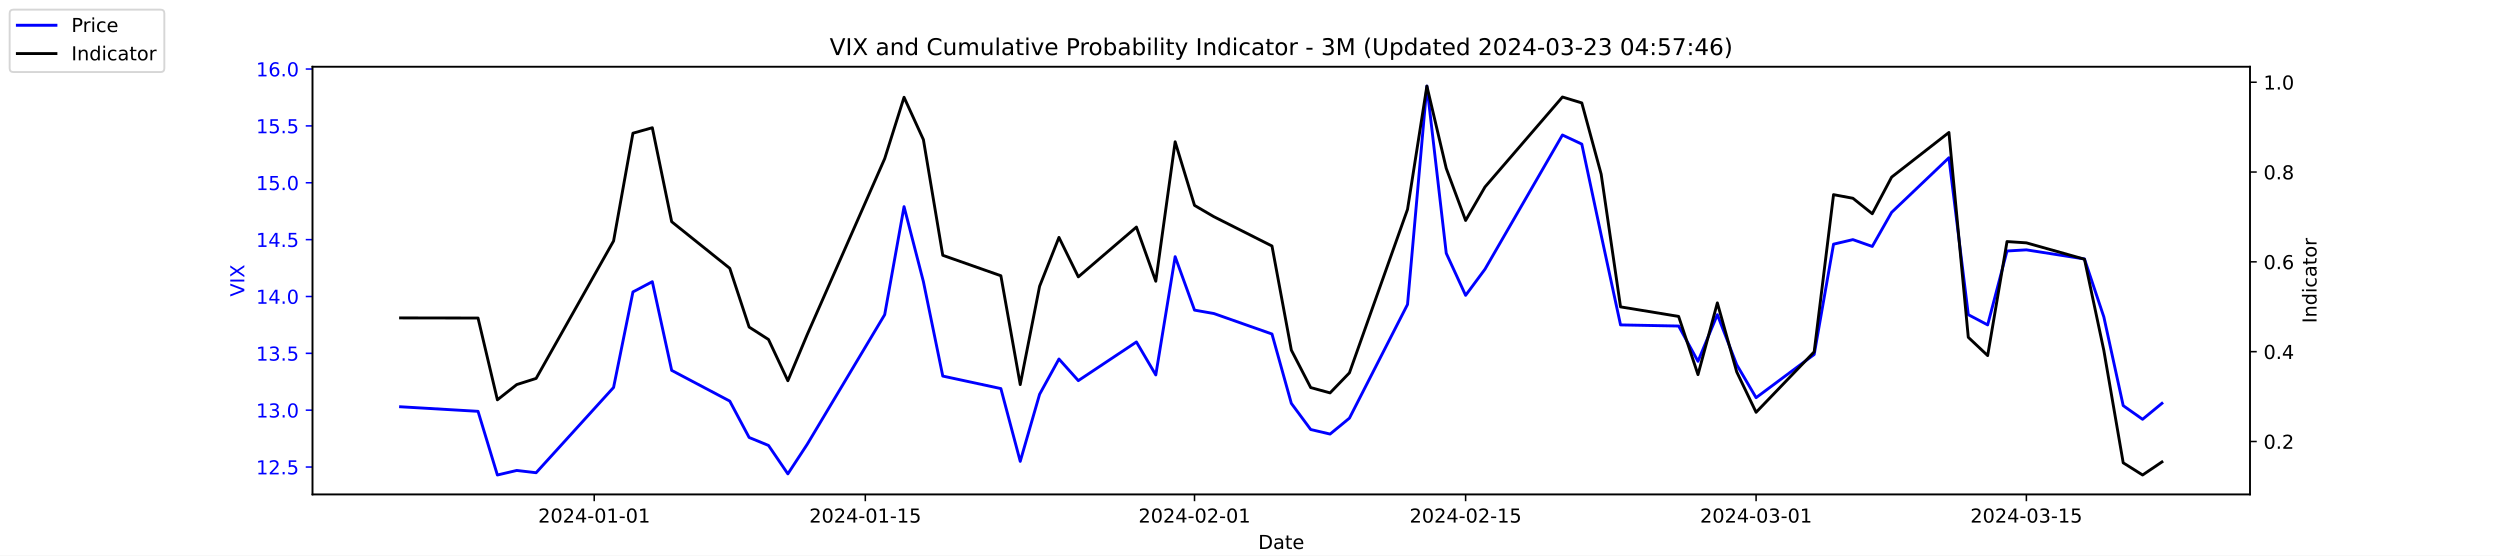
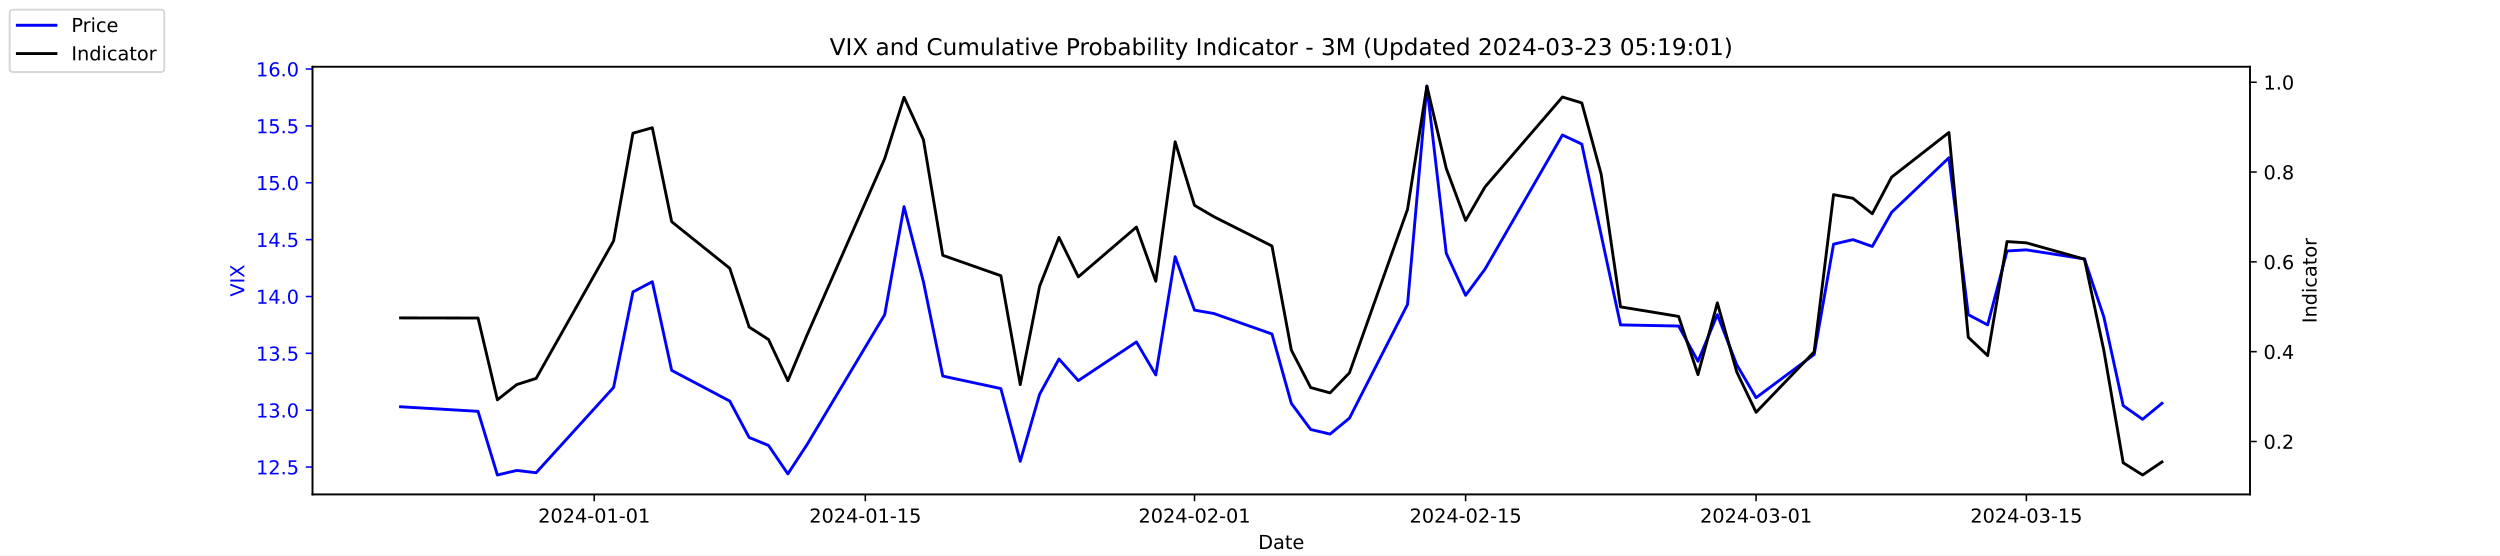
<svg xmlns="http://www.w3.org/2000/svg" xmlns:xlink="http://www.w3.org/1999/xlink" width="1296pt" height="288pt" viewBox="0 0 1296 288" version="1.1">
  <defs>
    <style type="text/css">*{stroke-linejoin: round; stroke-linecap: butt}</style>
  </defs>
  <g id="figure_1">
    <g id="patch_1">
      <path d="M 0 288  L 1296 288  L 1296 0  L 0 0  z " style="fill: #ffffff" />
    </g>
    <g id="axes_1">
      <g id="patch_2">
        <path d="M 162 256.32  L 1166.4 256.32  L 1166.4 34.56  L 162 34.56  z " style="fill: #ffffff" />
      </g>
      <g id="matplotlib.axis_1">
        <g id="xtick_1">
          <g id="line2d_1">
            <defs>
-               <path id="m0c3be7c0c3" d="M 0 0  L 0 3.5  " style="stroke: #000000; stroke-width: 0.8" />
+               <path id="m97e56f0c04" d="M 0 0  L 0 3.5  " style="stroke: #000000; stroke-width: 0.8" />
            </defs>
            <g>
-               <use xlink:href="#m0c3be7c0c3" x="308.04" y="256.32" style="stroke: #000000; stroke-width: 0.8" />
+               <use xlink:href="#m97e56f0c04" x="308.04" y="256.32" style="stroke: #000000; stroke-width: 0.8" />
            </g>
          </g>
          <g id="text_1">
            <g transform="translate(278.9824 270.9184) scale(0.1 -0.1)">
              <defs>
                <path id="DejaVuSans-32" d="M 1228 531  L 3431 531  L 3431 0  L 469 0  L 469 531  Q 828 903 1448 1529  Q 2069 2156 2228 2338  Q 2531 2678 2651 2914  Q 2772 3150 2772 3378  Q 2772 3750 2511 3984  Q 2250 4219 1831 4219  Q 1534 4219 1204 4116  Q 875 4013 500 3803  L 500 4441  Q 881 4594 1212 4672  Q 1544 4750 1819 4750  Q 2544 4750 2975 4387  Q 3406 4025 3406 3419  Q 3406 3131 3298 2873  Q 3191 2616 2906 2266  Q 2828 2175 2409 1742  Q 1991 1309 1228 531  z " transform="scale(0.015625)" />
                <path id="DejaVuSans-30" d="M 2034 4250  Q 1547 4250 1301 3770  Q 1056 3291 1056 2328  Q 1056 1369 1301 889  Q 1547 409 2034 409  Q 2525 409 2770 889  Q 3016 1369 3016 2328  Q 3016 3291 2770 3770  Q 2525 4250 2034 4250  z M 2034 4750  Q 2819 4750 3233 4129  Q 3647 3509 3647 2328  Q 3647 1150 3233 529  Q 2819 -91 2034 -91  Q 1250 -91 836 529  Q 422 1150 422 2328  Q 422 3509 836 4129  Q 1250 4750 2034 4750  z " transform="scale(0.015625)" />
                <path id="DejaVuSans-34" d="M 2419 4116  L 825 1625  L 2419 1625  L 2419 4116  z M 2253 4666  L 3047 4666  L 3047 1625  L 3713 1625  L 3713 1100  L 3047 1100  L 3047 0  L 2419 0  L 2419 1100  L 313 1100  L 313 1709  L 2253 4666  z " transform="scale(0.015625)" />
                <path id="DejaVuSans-2d" d="M 313 2009  L 1997 2009  L 1997 1497  L 313 1497  L 313 2009  z " transform="scale(0.015625)" />
                <path id="DejaVuSans-31" d="M 794 531  L 1825 531  L 1825 4091  L 703 3866  L 703 4441  L 1819 4666  L 2450 4666  L 2450 531  L 3481 531  L 3481 0  L 794 0  L 794 531  z " transform="scale(0.015625)" />
              </defs>
              <use xlink:href="#DejaVuSans-32" />
              <use xlink:href="#DejaVuSans-30" x="63.623" />
              <use xlink:href="#DejaVuSans-32" x="127.246" />
              <use xlink:href="#DejaVuSans-34" x="190.869" />
              <use xlink:href="#DejaVuSans-2d" x="254.492" />
              <use xlink:href="#DejaVuSans-30" x="290.576" />
              <use xlink:href="#DejaVuSans-31" x="354.199" />
              <use xlink:href="#DejaVuSans-2d" x="417.822" />
              <use xlink:href="#DejaVuSans-30" x="453.906" />
              <use xlink:href="#DejaVuSans-31" x="517.529" />
            </g>
          </g>
        </g>
        <g id="xtick_2">
          <g id="line2d_2">
            <g>
-               <use xlink:href="#m0c3be7c0c3" x="448.58" y="256.32" style="stroke: #000000; stroke-width: 0.8" />
+               <use xlink:href="#m97e56f0c04" x="448.58" y="256.32" style="stroke: #000000; stroke-width: 0.8" />
            </g>
          </g>
          <g id="text_2">
            <g transform="translate(419.5222 270.9184) scale(0.1 -0.1)">
              <defs>
                <path id="DejaVuSans-35" d="M 691 4666  L 3169 4666  L 3169 4134  L 1269 4134  L 1269 2991  Q 1406 3038 1543 3061  Q 1681 3084 1819 3084  Q 2600 3084 3056 2656  Q 3513 2228 3513 1497  Q 3513 744 3044 326  Q 2575 -91 1722 -91  Q 1428 -91 1123 -41  Q 819 9 494 109  L 494 744  Q 775 591 1075 516  Q 1375 441 1709 441  Q 2250 441 2565 725  Q 2881 1009 2881 1497  Q 2881 1984 2565 2268  Q 2250 2553 1709 2553  Q 1456 2553 1204 2497  Q 953 2441 691 2322  L 691 4666  z " transform="scale(0.015625)" />
              </defs>
              <use xlink:href="#DejaVuSans-32" />
              <use xlink:href="#DejaVuSans-30" x="63.623" />
              <use xlink:href="#DejaVuSans-32" x="127.246" />
              <use xlink:href="#DejaVuSans-34" x="190.869" />
              <use xlink:href="#DejaVuSans-2d" x="254.492" />
              <use xlink:href="#DejaVuSans-30" x="290.576" />
              <use xlink:href="#DejaVuSans-31" x="354.199" />
              <use xlink:href="#DejaVuSans-2d" x="417.822" />
              <use xlink:href="#DejaVuSans-31" x="453.906" />
              <use xlink:href="#DejaVuSans-35" x="517.529" />
            </g>
          </g>
        </g>
        <g id="xtick_3">
          <g id="line2d_3">
            <g>
-               <use xlink:href="#m0c3be7c0c3" x="619.236" y="256.32" style="stroke: #000000; stroke-width: 0.8" />
+               <use xlink:href="#m97e56f0c04" x="619.236" y="256.32" style="stroke: #000000; stroke-width: 0.8" />
            </g>
          </g>
          <g id="text_3">
            <g transform="translate(590.1778 270.9184) scale(0.1 -0.1)">
              <use xlink:href="#DejaVuSans-32" />
              <use xlink:href="#DejaVuSans-30" x="63.623" />
              <use xlink:href="#DejaVuSans-32" x="127.246" />
              <use xlink:href="#DejaVuSans-34" x="190.869" />
              <use xlink:href="#DejaVuSans-2d" x="254.492" />
              <use xlink:href="#DejaVuSans-30" x="290.576" />
              <use xlink:href="#DejaVuSans-32" x="354.199" />
              <use xlink:href="#DejaVuSans-2d" x="417.822" />
              <use xlink:href="#DejaVuSans-30" x="453.906" />
              <use xlink:href="#DejaVuSans-31" x="517.529" />
            </g>
          </g>
        </g>
        <g id="xtick_4">
          <g id="line2d_4">
            <g>
-               <use xlink:href="#m0c3be7c0c3" x="759.775" y="256.32" style="stroke: #000000; stroke-width: 0.8" />
+               <use xlink:href="#m97e56f0c04" x="759.775" y="256.32" style="stroke: #000000; stroke-width: 0.8" />
            </g>
          </g>
          <g id="text_4">
            <g transform="translate(730.7177 270.9184) scale(0.1 -0.1)">
              <use xlink:href="#DejaVuSans-32" />
              <use xlink:href="#DejaVuSans-30" x="63.623" />
              <use xlink:href="#DejaVuSans-32" x="127.246" />
              <use xlink:href="#DejaVuSans-34" x="190.869" />
              <use xlink:href="#DejaVuSans-2d" x="254.492" />
              <use xlink:href="#DejaVuSans-30" x="290.576" />
              <use xlink:href="#DejaVuSans-32" x="354.199" />
              <use xlink:href="#DejaVuSans-2d" x="417.822" />
              <use xlink:href="#DejaVuSans-31" x="453.906" />
              <use xlink:href="#DejaVuSans-35" x="517.529" />
            </g>
          </g>
        </g>
        <g id="xtick_5">
          <g id="line2d_5">
            <g>
-               <use xlink:href="#m0c3be7c0c3" x="910.354" y="256.32" style="stroke: #000000; stroke-width: 0.8" />
+               <use xlink:href="#m97e56f0c04" x="910.354" y="256.32" style="stroke: #000000; stroke-width: 0.8" />
            </g>
          </g>
          <g id="text_5">
            <g transform="translate(881.2961 270.9184) scale(0.1 -0.1)">
              <defs>
                <path id="DejaVuSans-33" d="M 2597 2516  Q 3050 2419 3304 2112  Q 3559 1806 3559 1356  Q 3559 666 3084 287  Q 2609 -91 1734 -91  Q 1441 -91 1130 -33  Q 819 25 488 141  L 488 750  Q 750 597 1062 519  Q 1375 441 1716 441  Q 2309 441 2620 675  Q 2931 909 2931 1356  Q 2931 1769 2642 2001  Q 2353 2234 1838 2234  L 1294 2234  L 1294 2753  L 1863 2753  Q 2328 2753 2575 2939  Q 2822 3125 2822 3475  Q 2822 3834 2567 4026  Q 2313 4219 1838 4219  Q 1578 4219 1281 4162  Q 984 4106 628 3988  L 628 4550  Q 988 4650 1302 4700  Q 1616 4750 1894 4750  Q 2613 4750 3031 4423  Q 3450 4097 3450 3541  Q 3450 3153 3228 2886  Q 3006 2619 2597 2516  z " transform="scale(0.015625)" />
              </defs>
              <use xlink:href="#DejaVuSans-32" />
              <use xlink:href="#DejaVuSans-30" x="63.623" />
              <use xlink:href="#DejaVuSans-32" x="127.246" />
              <use xlink:href="#DejaVuSans-34" x="190.869" />
              <use xlink:href="#DejaVuSans-2d" x="254.492" />
              <use xlink:href="#DejaVuSans-30" x="290.576" />
              <use xlink:href="#DejaVuSans-33" x="354.199" />
              <use xlink:href="#DejaVuSans-2d" x="417.822" />
              <use xlink:href="#DejaVuSans-30" x="453.906" />
              <use xlink:href="#DejaVuSans-31" x="517.529" />
            </g>
          </g>
        </g>
        <g id="xtick_6">
          <g id="line2d_6">
            <g>
-               <use xlink:href="#m0c3be7c0c3" x="1050.476" y="256.32" style="stroke: #000000; stroke-width: 0.8" />
+               <use xlink:href="#m97e56f0c04" x="1050.476" y="256.32" style="stroke: #000000; stroke-width: 0.8" />
            </g>
          </g>
          <g id="text_6">
            <g transform="translate(1021.418 270.9184) scale(0.1 -0.1)">
              <use xlink:href="#DejaVuSans-32" />
              <use xlink:href="#DejaVuSans-30" x="63.623" />
              <use xlink:href="#DejaVuSans-32" x="127.246" />
              <use xlink:href="#DejaVuSans-34" x="190.869" />
              <use xlink:href="#DejaVuSans-2d" x="254.492" />
              <use xlink:href="#DejaVuSans-30" x="290.576" />
              <use xlink:href="#DejaVuSans-33" x="354.199" />
              <use xlink:href="#DejaVuSans-2d" x="417.822" />
              <use xlink:href="#DejaVuSans-31" x="453.906" />
              <use xlink:href="#DejaVuSans-35" x="517.529" />
            </g>
          </g>
        </g>
        <g id="text_7">
          <g transform="translate(652.2492 284.5966) scale(0.1 -0.1)">
            <defs>
              <path id="DejaVuSans-44" d="M 1259 4147  L 1259 519  L 2022 519  Q 2988 519 3436 956  Q 3884 1394 3884 2338  Q 3884 3275 3436 3711  Q 2988 4147 2022 4147  L 1259 4147  z M 628 4666  L 1925 4666  Q 3281 4666 3915 4102  Q 4550 3538 4550 2338  Q 4550 1131 3912 565  Q 3275 0 1925 0  L 628 0  L 628 4666  z " transform="scale(0.015625)" />
              <path id="DejaVuSans-61" d="M 2194 1759  Q 1497 1759 1228 1600  Q 959 1441 959 1056  Q 959 750 1161 570  Q 1363 391 1709 391  Q 2188 391 2477 730  Q 2766 1069 2766 1631  L 2766 1759  L 2194 1759  z M 3341 1997  L 3341 0  L 2766 0  L 2766 531  Q 2569 213 2275 61  Q 1981 -91 1556 -91  Q 1019 -91 701 211  Q 384 513 384 1019  Q 384 1609 779 1909  Q 1175 2209 1959 2209  L 2766 2209  L 2766 2266  Q 2766 2663 2505 2880  Q 2244 3097 1772 3097  Q 1472 3097 1187 3025  Q 903 2953 641 2809  L 641 3341  Q 956 3463 1253 3523  Q 1550 3584 1831 3584  Q 2591 3584 2966 3190  Q 3341 2797 3341 1997  z " transform="scale(0.015625)" />
              <path id="DejaVuSans-74" d="M 1172 4494  L 1172 3500  L 2356 3500  L 2356 3053  L 1172 3053  L 1172 1153  Q 1172 725 1289 603  Q 1406 481 1766 481  L 2356 481  L 2356 0  L 1766 0  Q 1100 0 847 248  Q 594 497 594 1153  L 594 3053  L 172 3053  L 172 3500  L 594 3500  L 594 4494  L 1172 4494  z " transform="scale(0.015625)" />
              <path id="DejaVuSans-65" d="M 3597 1894  L 3597 1613  L 953 1613  Q 991 1019 1311 708  Q 1631 397 2203 397  Q 2534 397 2845 478  Q 3156 559 3463 722  L 3463 178  Q 3153 47 2828 -22  Q 2503 -91 2169 -91  Q 1331 -91 842 396  Q 353 884 353 1716  Q 353 2575 817 3079  Q 1281 3584 2069 3584  Q 2775 3584 3186 3129  Q 3597 2675 3597 1894  z M 3022 2063  Q 3016 2534 2758 2815  Q 2500 3097 2075 3097  Q 1594 3097 1305 2825  Q 1016 2553 972 2059  L 3022 2063  z " transform="scale(0.015625)" />
            </defs>
            <use xlink:href="#DejaVuSans-44" />
            <use xlink:href="#DejaVuSans-61" x="77.002" />
            <use xlink:href="#DejaVuSans-74" x="138.281" />
            <use xlink:href="#DejaVuSans-65" x="177.49" />
          </g>
        </g>
      </g>
      <g id="matplotlib.axis_2">
        <g id="ytick_1">
          <g id="line2d_7">
            <defs>
-               <path id="m91b1207666" d="M 0 0  L -3.5 0  " style="stroke: #0000ff; stroke-width: 0.8" />
+               <path id="mdab7e55891" d="M 0 0  L -3.5 0  " style="stroke: #0000ff; stroke-width: 0.8" />
            </defs>
            <g>
-               <use xlink:href="#m91b1207666" x="162" y="242.114" style="fill: #0000ff; stroke: #0000ff; stroke-width: 0.8" />
+               <use xlink:href="#mdab7e55891" x="162" y="242.114" style="fill: #0000ff; stroke: #0000ff; stroke-width: 0.8" />
            </g>
          </g>
          <g id="text_8">
            <g style="fill: #0000ff" transform="translate(132.7344 245.9129) scale(0.1 -0.1)">
              <defs>
                <path id="DejaVuSans-2e" d="M 684 794  L 1344 794  L 1344 0  L 684 0  L 684 794  z " transform="scale(0.015625)" />
              </defs>
              <use xlink:href="#DejaVuSans-31" />
              <use xlink:href="#DejaVuSans-32" x="63.623" />
              <use xlink:href="#DejaVuSans-2e" x="127.246" />
              <use xlink:href="#DejaVuSans-35" x="159.033" />
            </g>
          </g>
        </g>
        <g id="ytick_2">
          <g id="line2d_8">
            <g>
-               <use xlink:href="#m91b1207666" x="162" y="212.64" style="fill: #0000ff; stroke: #0000ff; stroke-width: 0.8" />
+               <use xlink:href="#mdab7e55891" x="162" y="212.64" style="fill: #0000ff; stroke: #0000ff; stroke-width: 0.8" />
            </g>
          </g>
          <g id="text_9">
            <g style="fill: #0000ff" transform="translate(132.7344 216.4392) scale(0.1 -0.1)">
              <use xlink:href="#DejaVuSans-31" />
              <use xlink:href="#DejaVuSans-33" x="63.623" />
              <use xlink:href="#DejaVuSans-2e" x="127.246" />
              <use xlink:href="#DejaVuSans-30" x="159.033" />
            </g>
          </g>
        </g>
        <g id="ytick_3">
          <g id="line2d_9">
            <g>
-               <use xlink:href="#m91b1207666" x="162" y="183.166" style="fill: #0000ff; stroke: #0000ff; stroke-width: 0.8" />
+               <use xlink:href="#mdab7e55891" x="162" y="183.166" style="fill: #0000ff; stroke: #0000ff; stroke-width: 0.8" />
            </g>
          </g>
          <g id="text_10">
            <g style="fill: #0000ff" transform="translate(132.7344 186.9656) scale(0.1 -0.1)">
              <use xlink:href="#DejaVuSans-31" />
              <use xlink:href="#DejaVuSans-33" x="63.623" />
              <use xlink:href="#DejaVuSans-2e" x="127.246" />
              <use xlink:href="#DejaVuSans-35" x="159.033" />
            </g>
          </g>
        </g>
        <g id="ytick_4">
          <g id="line2d_10">
            <g>
-               <use xlink:href="#m91b1207666" x="162" y="153.693" style="fill: #0000ff; stroke: #0000ff; stroke-width: 0.8" />
+               <use xlink:href="#mdab7e55891" x="162" y="153.693" style="fill: #0000ff; stroke: #0000ff; stroke-width: 0.8" />
            </g>
          </g>
          <g id="text_11">
            <g style="fill: #0000ff" transform="translate(132.7344 157.4919) scale(0.1 -0.1)">
              <use xlink:href="#DejaVuSans-31" />
              <use xlink:href="#DejaVuSans-34" x="63.623" />
              <use xlink:href="#DejaVuSans-2e" x="127.246" />
              <use xlink:href="#DejaVuSans-30" x="159.033" />
            </g>
          </g>
        </g>
        <g id="ytick_5">
          <g id="line2d_11">
            <g>
-               <use xlink:href="#m91b1207666" x="162" y="124.219" style="fill: #0000ff; stroke: #0000ff; stroke-width: 0.8" />
+               <use xlink:href="#mdab7e55891" x="162" y="124.219" style="fill: #0000ff; stroke: #0000ff; stroke-width: 0.8" />
            </g>
          </g>
          <g id="text_12">
            <g style="fill: #0000ff" transform="translate(132.7344 128.0182) scale(0.1 -0.1)">
              <use xlink:href="#DejaVuSans-31" />
              <use xlink:href="#DejaVuSans-34" x="63.623" />
              <use xlink:href="#DejaVuSans-2e" x="127.246" />
              <use xlink:href="#DejaVuSans-35" x="159.033" />
            </g>
          </g>
        </g>
        <g id="ytick_6">
          <g id="line2d_12">
            <g>
-               <use xlink:href="#m91b1207666" x="162" y="94.745" style="fill: #0000ff; stroke: #0000ff; stroke-width: 0.8" />
+               <use xlink:href="#mdab7e55891" x="162" y="94.745" style="fill: #0000ff; stroke: #0000ff; stroke-width: 0.8" />
            </g>
          </g>
          <g id="text_13">
            <g style="fill: #0000ff" transform="translate(132.7344 98.5445) scale(0.1 -0.1)">
              <use xlink:href="#DejaVuSans-31" />
              <use xlink:href="#DejaVuSans-35" x="63.623" />
              <use xlink:href="#DejaVuSans-2e" x="127.246" />
              <use xlink:href="#DejaVuSans-30" x="159.033" />
            </g>
          </g>
        </g>
        <g id="ytick_7">
          <g id="line2d_13">
            <g>
-               <use xlink:href="#m91b1207666" x="162" y="65.272" style="fill: #0000ff; stroke: #0000ff; stroke-width: 0.8" />
+               <use xlink:href="#mdab7e55891" x="162" y="65.272" style="fill: #0000ff; stroke: #0000ff; stroke-width: 0.8" />
            </g>
          </g>
          <g id="text_14">
            <g style="fill: #0000ff" transform="translate(132.7344 69.07082) scale(0.1 -0.1)">
              <use xlink:href="#DejaVuSans-31" />
              <use xlink:href="#DejaVuSans-35" x="63.623" />
              <use xlink:href="#DejaVuSans-2e" x="127.246" />
              <use xlink:href="#DejaVuSans-35" x="159.033" />
            </g>
          </g>
        </g>
        <g id="ytick_8">
          <g id="line2d_14">
            <g>
-               <use xlink:href="#m91b1207666" x="162" y="35.798" style="fill: #0000ff; stroke: #0000ff; stroke-width: 0.8" />
+               <use xlink:href="#mdab7e55891" x="162" y="35.798" style="fill: #0000ff; stroke: #0000ff; stroke-width: 0.8" />
            </g>
          </g>
          <g id="text_15">
            <g style="fill: #0000ff" transform="translate(132.7344 39.59714) scale(0.1 -0.1)">
              <defs>
                <path id="DejaVuSans-36" d="M 2113 2584  Q 1688 2584 1439 2293  Q 1191 2003 1191 1497  Q 1191 994 1439 701  Q 1688 409 2113 409  Q 2538 409 2786 701  Q 3034 994 3034 1497  Q 3034 2003 2786 2293  Q 2538 2584 2113 2584  z M 3366 4563  L 3366 3988  Q 3128 4100 2886 4159  Q 2644 4219 2406 4219  Q 1781 4219 1451 3797  Q 1122 3375 1075 2522  Q 1259 2794 1537 2939  Q 1816 3084 2150 3084  Q 2853 3084 3261 2657  Q 3669 2231 3669 1497  Q 3669 778 3244 343  Q 2819 -91 2113 -91  Q 1303 -91 875 529  Q 447 1150 447 2328  Q 447 3434 972 4092  Q 1497 4750 2381 4750  Q 2619 4750 2861 4703  Q 3103 4656 3366 4563  z " transform="scale(0.015625)" />
              </defs>
              <use xlink:href="#DejaVuSans-31" />
              <use xlink:href="#DejaVuSans-36" x="63.623" />
              <use xlink:href="#DejaVuSans-2e" x="127.246" />
              <use xlink:href="#DejaVuSans-30" x="159.033" />
            </g>
          </g>
        </g>
        <g id="text_16">
          <g style="fill: #0000ff" transform="translate(126.6547 153.7603) rotate(-90) scale(0.1 -0.1)">
            <defs>
              <path id="DejaVuSans-56" d="M 1831 0  L 50 4666  L 709 4666  L 2188 738  L 3669 4666  L 4325 4666  L 2547 0  L 1831 0  z " transform="scale(0.015625)" />
              <path id="DejaVuSans-49" d="M 628 4666  L 1259 4666  L 1259 0  L 628 0  L 628 4666  z " transform="scale(0.015625)" />
              <path id="DejaVuSans-58" d="M 403 4666  L 1081 4666  L 2241 2931  L 3406 4666  L 4084 4666  L 2584 2425  L 4184 0  L 3506 0  L 2194 1984  L 872 0  L 191 0  L 1856 2491  L 403 4666  z " transform="scale(0.015625)" />
            </defs>
            <use xlink:href="#DejaVuSans-56" />
            <use xlink:href="#DejaVuSans-49" x="68.408" />
            <use xlink:href="#DejaVuSans-58" x="97.9" />
          </g>
        </g>
      </g>
      <g id="line2d_15">
-         <path d="M 207.655 210.872  L 247.809 213.23  L 257.847 246.24  L 267.886 243.882  L 277.924 245.061  L 318.079 200.851  L 328.117 151.335  L 338.156 146.029  L 348.194 192.008  L 378.31 207.924  L 388.349 226.787  L 398.387 230.914  L 408.426 245.651  L 418.464 230.324  L 458.619 163.124  L 468.657 107.124  L 478.696 146.029  L 488.734 194.956  L 518.85 201.44  L 528.889 239.166  L 538.927 204.387  L 548.966 186.114  L 559.004 197.314  L 589.12 177.272  L 599.158 194.366  L 609.197 133.061  L 619.236 160.766  L 629.274 162.535  L 659.39 173.145  L 669.428 209.103  L 679.467 222.661  L 689.506 225.019  L 699.544 216.766  L 729.66 157.819  L 739.698 44.64  L 749.737 131.293  L 759.775 153.103  L 769.814 139.545  L 809.968 69.987  L 820.007 74.703  L 830.045 121.861  L 840.084 168.429  L 870.2 169.019  L 880.238 187.293  L 890.277 163.124  L 900.315 189.061  L 910.354 206.156  L 940.47 183.756  L 950.508 126.577  L 960.547 124.219  L 970.585 127.756  L 980.624 110.072  L 1010.321 81.777  L 1020.36 163.124  L 1030.398 168.429  L 1040.437 130.114  L 1050.476 129.524  L 1080.591 134.24  L 1090.63 164.303  L 1100.668 210.282  L 1110.707 217.356  L 1120.745 209.103  " clip-path="url(#p8dacea5041)" style="fill: none; stroke: #0000ff; stroke-width: 1.5; stroke-linecap: square" />
+         <path d="M 207.655 210.872  L 247.809 213.23  L 257.847 246.24  L 267.886 243.882  L 277.924 245.061  L 318.079 200.851  L 328.117 151.335  L 338.156 146.029  L 348.194 192.008  L 378.31 207.924  L 388.349 226.787  L 398.387 230.914  L 408.426 245.651  L 418.464 230.324  L 458.619 163.124  L 468.657 107.124  L 478.696 146.029  L 488.734 194.956  L 518.85 201.44  L 528.889 239.166  L 538.927 204.387  L 548.966 186.114  L 559.004 197.314  L 589.12 177.272  L 599.158 194.366  L 609.197 133.061  L 619.236 160.766  L 629.274 162.535  L 659.39 173.145  L 669.428 209.103  L 679.467 222.661  L 689.506 225.019  L 699.544 216.766  L 729.66 157.819  L 739.698 44.64  L 749.737 131.293  L 759.775 153.103  L 769.814 139.545  L 809.968 69.987  L 820.007 74.703  L 830.045 121.861  L 840.084 168.429  L 870.2 169.019  L 880.238 187.293  L 890.277 163.124  L 900.315 189.061  L 910.354 206.156  L 940.47 183.756  L 950.508 126.577  L 960.547 124.219  L 970.585 127.756  L 980.624 110.072  L 1010.321 81.777  L 1020.36 163.124  L 1030.398 168.429  L 1040.437 130.114  L 1050.476 129.524  L 1080.591 134.24  L 1090.63 164.303  L 1100.668 210.282  L 1110.707 217.356  L 1120.745 209.103  " clip-path="url(#pf4ca2d558d)" style="fill: none; stroke: #0000ff; stroke-width: 1.5; stroke-linecap: square" />
      </g>
      <g id="patch_3">
        <path d="M 162 256.32  L 162 34.56  " style="fill: none; stroke: #000000; stroke-width: 0.8; stroke-linejoin: miter; stroke-linecap: square" />
      </g>
      <g id="patch_4">
        <path d="M 1166.4 256.32  L 1166.4 34.56  " style="fill: none; stroke: #000000; stroke-width: 0.8; stroke-linejoin: miter; stroke-linecap: square" />
      </g>
      <g id="patch_5">
        <path d="M 162 256.32  L 1166.4 256.32  " style="fill: none; stroke: #000000; stroke-width: 0.8; stroke-linejoin: miter; stroke-linecap: square" />
      </g>
      <g id="patch_6">
        <path d="M 162 34.56  L 1166.4 34.56  " style="fill: none; stroke: #000000; stroke-width: 0.8; stroke-linejoin: miter; stroke-linecap: square" />
      </g>
    </g>
    <g id="axes_2">
      <g id="matplotlib.axis_3">
        <g id="ytick_9">
          <g id="line2d_16">
            <defs>
-               <path id="m838265831b" d="M 0 0  L 3.5 0  " style="stroke: #000000; stroke-width: 0.8" />
+               <path id="mf37da09391" d="M 0 0  L 3.5 0  " style="stroke: #000000; stroke-width: 0.8" />
            </defs>
            <g>
-               <use xlink:href="#m838265831b" x="1166.4" y="228.861" style="stroke: #000000; stroke-width: 0.8" />
+               <use xlink:href="#mf37da09391" x="1166.4" y="228.861" style="stroke: #000000; stroke-width: 0.8" />
            </g>
          </g>
          <g id="text_17">
            <g transform="translate(1173.4 232.6604) scale(0.1 -0.1)">
              <use xlink:href="#DejaVuSans-30" />
              <use xlink:href="#DejaVuSans-2e" x="63.623" />
              <use xlink:href="#DejaVuSans-32" x="95.41" />
            </g>
          </g>
        </g>
        <g id="ytick_10">
          <g id="line2d_17">
            <g>
-               <use xlink:href="#m838265831b" x="1166.4" y="182.303" style="stroke: #000000; stroke-width: 0.8" />
+               <use xlink:href="#mf37da09391" x="1166.4" y="182.303" style="stroke: #000000; stroke-width: 0.8" />
            </g>
          </g>
          <g id="text_18">
            <g transform="translate(1173.4 186.1018) scale(0.1 -0.1)">
              <use xlink:href="#DejaVuSans-30" />
              <use xlink:href="#DejaVuSans-2e" x="63.623" />
              <use xlink:href="#DejaVuSans-34" x="95.41" />
            </g>
          </g>
        </g>
        <g id="ytick_11">
          <g id="line2d_18">
            <g>
-               <use xlink:href="#m838265831b" x="1166.4" y="135.744" style="stroke: #000000; stroke-width: 0.8" />
+               <use xlink:href="#mf37da09391" x="1166.4" y="135.744" style="stroke: #000000; stroke-width: 0.8" />
            </g>
          </g>
          <g id="text_19">
            <g transform="translate(1173.4 139.5431) scale(0.1 -0.1)">
              <use xlink:href="#DejaVuSans-30" />
              <use xlink:href="#DejaVuSans-2e" x="63.623" />
              <use xlink:href="#DejaVuSans-36" x="95.41" />
            </g>
          </g>
        </g>
        <g id="ytick_12">
          <g id="line2d_19">
            <g>
-               <use xlink:href="#m838265831b" x="1166.4" y="89.185" style="stroke: #000000; stroke-width: 0.8" />
+               <use xlink:href="#mf37da09391" x="1166.4" y="89.185" style="stroke: #000000; stroke-width: 0.8" />
            </g>
          </g>
          <g id="text_20">
            <g transform="translate(1173.4 92.98443) scale(0.1 -0.1)">
              <defs>
                <path id="DejaVuSans-38" d="M 2034 2216  Q 1584 2216 1326 1975  Q 1069 1734 1069 1313  Q 1069 891 1326 650  Q 1584 409 2034 409  Q 2484 409 2743 651  Q 3003 894 3003 1313  Q 3003 1734 2745 1975  Q 2488 2216 2034 2216  z M 1403 2484  Q 997 2584 770 2862  Q 544 3141 544 3541  Q 544 4100 942 4425  Q 1341 4750 2034 4750  Q 2731 4750 3128 4425  Q 3525 4100 3525 3541  Q 3525 3141 3298 2862  Q 3072 2584 2669 2484  Q 3125 2378 3379 2068  Q 3634 1759 3634 1313  Q 3634 634 3220 271  Q 2806 -91 2034 -91  Q 1263 -91 848 271  Q 434 634 434 1313  Q 434 1759 690 2068  Q 947 2378 1403 2484  z M 1172 3481  Q 1172 3119 1398 2916  Q 1625 2713 2034 2713  Q 2441 2713 2670 2916  Q 2900 3119 2900 3481  Q 2900 3844 2670 4047  Q 2441 4250 2034 4250  Q 1625 4250 1398 4047  Q 1172 3844 1172 3481  z " transform="scale(0.015625)" />
              </defs>
              <use xlink:href="#DejaVuSans-30" />
              <use xlink:href="#DejaVuSans-2e" x="63.623" />
              <use xlink:href="#DejaVuSans-38" x="95.41" />
            </g>
          </g>
        </g>
        <g id="ytick_13">
          <g id="line2d_20">
            <g>
-               <use xlink:href="#m838265831b" x="1166.4" y="42.627" style="stroke: #000000; stroke-width: 0.8" />
+               <use xlink:href="#mf37da09391" x="1166.4" y="42.627" style="stroke: #000000; stroke-width: 0.8" />
            </g>
          </g>
          <g id="text_21">
            <g transform="translate(1173.4 46.42577) scale(0.1 -0.1)">
              <use xlink:href="#DejaVuSans-31" />
              <use xlink:href="#DejaVuSans-2e" x="63.623" />
              <use xlink:href="#DejaVuSans-30" x="95.41" />
            </g>
          </g>
        </g>
        <g id="text_22">
          <g transform="translate(1200.902 167.5353) rotate(-90) scale(0.1 -0.1)">
            <defs>
              <path id="DejaVuSans-6e" d="M 3513 2113  L 3513 0  L 2938 0  L 2938 2094  Q 2938 2591 2744 2837  Q 2550 3084 2163 3084  Q 1697 3084 1428 2787  Q 1159 2491 1159 1978  L 1159 0  L 581 0  L 581 3500  L 1159 3500  L 1159 2956  Q 1366 3272 1645 3428  Q 1925 3584 2291 3584  Q 2894 3584 3203 3211  Q 3513 2838 3513 2113  z " transform="scale(0.015625)" />
              <path id="DejaVuSans-64" d="M 2906 2969  L 2906 4863  L 3481 4863  L 3481 0  L 2906 0  L 2906 525  Q 2725 213 2448 61  Q 2172 -91 1784 -91  Q 1150 -91 751 415  Q 353 922 353 1747  Q 353 2572 751 3078  Q 1150 3584 1784 3584  Q 2172 3584 2448 3432  Q 2725 3281 2906 2969  z M 947 1747  Q 947 1113 1208 752  Q 1469 391 1925 391  Q 2381 391 2643 752  Q 2906 1113 2906 1747  Q 2906 2381 2643 2742  Q 2381 3103 1925 3103  Q 1469 3103 1208 2742  Q 947 2381 947 1747  z " transform="scale(0.015625)" />
              <path id="DejaVuSans-69" d="M 603 3500  L 1178 3500  L 1178 0  L 603 0  L 603 3500  z M 603 4863  L 1178 4863  L 1178 4134  L 603 4134  L 603 4863  z " transform="scale(0.015625)" />
              <path id="DejaVuSans-63" d="M 3122 3366  L 3122 2828  Q 2878 2963 2633 3030  Q 2388 3097 2138 3097  Q 1578 3097 1268 2742  Q 959 2388 959 1747  Q 959 1106 1268 751  Q 1578 397 2138 397  Q 2388 397 2633 464  Q 2878 531 3122 666  L 3122 134  Q 2881 22 2623 -34  Q 2366 -91 2075 -91  Q 1284 -91 818 406  Q 353 903 353 1747  Q 353 2603 823 3093  Q 1294 3584 2113 3584  Q 2378 3584 2631 3529  Q 2884 3475 3122 3366  z " transform="scale(0.015625)" />
              <path id="DejaVuSans-6f" d="M 1959 3097  Q 1497 3097 1228 2736  Q 959 2375 959 1747  Q 959 1119 1226 758  Q 1494 397 1959 397  Q 2419 397 2687 759  Q 2956 1122 2956 1747  Q 2956 2369 2687 2733  Q 2419 3097 1959 3097  z M 1959 3584  Q 2709 3584 3137 3096  Q 3566 2609 3566 1747  Q 3566 888 3137 398  Q 2709 -91 1959 -91  Q 1206 -91 779 398  Q 353 888 353 1747  Q 353 2609 779 3096  Q 1206 3584 1959 3584  z " transform="scale(0.015625)" />
              <path id="DejaVuSans-72" d="M 2631 2963  Q 2534 3019 2420 3045  Q 2306 3072 2169 3072  Q 1681 3072 1420 2755  Q 1159 2438 1159 1844  L 1159 0  L 581 0  L 581 3500  L 1159 3500  L 1159 2956  Q 1341 3275 1631 3429  Q 1922 3584 2338 3584  Q 2397 3584 2469 3576  Q 2541 3569 2628 3553  L 2631 2963  z " transform="scale(0.015625)" />
            </defs>
            <use xlink:href="#DejaVuSans-49" />
            <use xlink:href="#DejaVuSans-6e" x="29.492" />
            <use xlink:href="#DejaVuSans-64" x="92.871" />
            <use xlink:href="#DejaVuSans-69" x="156.348" />
            <use xlink:href="#DejaVuSans-63" x="184.131" />
            <use xlink:href="#DejaVuSans-61" x="239.111" />
            <use xlink:href="#DejaVuSans-74" x="300.391" />
            <use xlink:href="#DejaVuSans-6f" x="339.6" />
            <use xlink:href="#DejaVuSans-72" x="400.781" />
          </g>
        </g>
      </g>
      <g id="line2d_21">
-         <path d="M 207.655 164.809  L 247.809 164.871  L 257.847 207.267  L 267.886 199.363  L 277.924 196.174  L 318.079 124.909  L 328.117 69.054  L 338.156 66.216  L 348.194 114.944  L 378.31 139.088  L 388.349 169.556  L 398.387 175.985  L 408.426 197.367  L 418.464 173.453  L 458.619 82.25  L 468.657 50.431  L 478.696 72.403  L 488.734 132.345  L 518.85 142.945  L 528.889 199.363  L 538.927 148.397  L 548.966 123.071  L 559.004 143.524  L 589.12 117.707  L 599.158 145.787  L 609.197 73.504  L 619.236 106.471  L 629.274 112.335  L 659.39 127.52  L 669.428 181.495  L 679.467 200.923  L 689.506 203.676  L 699.544 193.281  L 729.66 108.53  L 739.698 44.64  L 749.737 87.294  L 759.775 114.286  L 769.814 96.915  L 809.968 50.293  L 820.007 53.356  L 830.045 90.298  L 840.084 159.085  L 870.2 164.036  L 880.238 194.203  L 890.277 157.012  L 900.315 192.791  L 910.354 213.729  L 940.47 182.391  L 950.508 100.91  L 960.547 102.777  L 970.585 110.806  L 980.624 91.81  L 1010.321 68.668  L 1020.36 174.857  L 1030.398 184.334  L 1040.437 125.227  L 1050.476 125.892  L 1080.591 134.368  L 1090.63 181.671  L 1100.668 239.913  L 1110.707 246.24  L 1120.745 239.472  " clip-path="url(#p8dacea5041)" style="fill: none; stroke: #000000; stroke-width: 1.5; stroke-linecap: square" />
+         <path d="M 207.655 164.809  L 247.809 164.871  L 257.847 207.267  L 267.886 199.363  L 277.924 196.174  L 318.079 124.909  L 328.117 69.054  L 338.156 66.216  L 348.194 114.944  L 378.31 139.088  L 388.349 169.556  L 398.387 175.985  L 408.426 197.367  L 418.464 173.453  L 458.619 82.25  L 468.657 50.431  L 478.696 72.403  L 488.734 132.345  L 518.85 142.945  L 528.889 199.363  L 538.927 148.397  L 548.966 123.071  L 559.004 143.524  L 589.12 117.707  L 599.158 145.787  L 609.197 73.504  L 619.236 106.471  L 629.274 112.335  L 659.39 127.52  L 669.428 181.495  L 679.467 200.923  L 689.506 203.676  L 699.544 193.281  L 729.66 108.53  L 739.698 44.64  L 749.737 87.294  L 759.775 114.286  L 769.814 96.915  L 809.968 50.293  L 820.007 53.356  L 830.045 90.298  L 840.084 159.085  L 870.2 164.036  L 880.238 194.203  L 890.277 157.012  L 900.315 192.791  L 910.354 213.729  L 940.47 182.391  L 950.508 100.91  L 960.547 102.777  L 970.585 110.806  L 980.624 91.81  L 1010.321 68.668  L 1020.36 174.857  L 1030.398 184.334  L 1040.437 125.227  L 1050.476 125.892  L 1080.591 134.368  L 1090.63 181.671  L 1100.668 239.913  L 1110.707 246.24  L 1120.745 239.472  " clip-path="url(#pf4ca2d558d)" style="fill: none; stroke: #000000; stroke-width: 1.5; stroke-linecap: square" />
      </g>
      <g id="patch_7">
        <path d="M 162 256.32  L 162 34.56  " style="fill: none; stroke: #000000; stroke-width: 0.8; stroke-linejoin: miter; stroke-linecap: square" />
      </g>
      <g id="patch_8">
        <path d="M 1166.4 256.32  L 1166.4 34.56  " style="fill: none; stroke: #000000; stroke-width: 0.8; stroke-linejoin: miter; stroke-linecap: square" />
      </g>
      <g id="patch_9">
        <path d="M 162 256.32  L 1166.4 256.32  " style="fill: none; stroke: #000000; stroke-width: 0.8; stroke-linejoin: miter; stroke-linecap: square" />
      </g>
      <g id="patch_10">
        <path d="M 162 34.56  L 1166.4 34.56  " style="fill: none; stroke: #000000; stroke-width: 0.8; stroke-linejoin: miter; stroke-linecap: square" />
      </g>
      <g id="text_23">
        <g transform="translate(430.0941 28.56) scale(0.12 -0.12)">
          <defs>
            <path id="DejaVuSans-20" transform="scale(0.015625)" />
            <path id="DejaVuSans-43" d="M 4122 4306  L 4122 3641  Q 3803 3938 3442 4084  Q 3081 4231 2675 4231  Q 1875 4231 1450 3742  Q 1025 3253 1025 2328  Q 1025 1406 1450 917  Q 1875 428 2675 428  Q 3081 428 3442 575  Q 3803 722 4122 1019  L 4122 359  Q 3791 134 3420 21  Q 3050 -91 2638 -91  Q 1578 -91 968 557  Q 359 1206 359 2328  Q 359 3453 968 4101  Q 1578 4750 2638 4750  Q 3056 4750 3426 4639  Q 3797 4528 4122 4306  z " transform="scale(0.015625)" />
            <path id="DejaVuSans-75" d="M 544 1381  L 544 3500  L 1119 3500  L 1119 1403  Q 1119 906 1312 657  Q 1506 409 1894 409  Q 2359 409 2629 706  Q 2900 1003 2900 1516  L 2900 3500  L 3475 3500  L 3475 0  L 2900 0  L 2900 538  Q 2691 219 2414 64  Q 2138 -91 1772 -91  Q 1169 -91 856 284  Q 544 659 544 1381  z M 1991 3584  L 1991 3584  z " transform="scale(0.015625)" />
            <path id="DejaVuSans-6d" d="M 3328 2828  Q 3544 3216 3844 3400  Q 4144 3584 4550 3584  Q 5097 3584 5394 3201  Q 5691 2819 5691 2113  L 5691 0  L 5113 0  L 5113 2094  Q 5113 2597 4934 2840  Q 4756 3084 4391 3084  Q 3944 3084 3684 2787  Q 3425 2491 3425 1978  L 3425 0  L 2847 0  L 2847 2094  Q 2847 2600 2669 2842  Q 2491 3084 2119 3084  Q 1678 3084 1418 2786  Q 1159 2488 1159 1978  L 1159 0  L 581 0  L 581 3500  L 1159 3500  L 1159 2956  Q 1356 3278 1631 3431  Q 1906 3584 2284 3584  Q 2666 3584 2933 3390  Q 3200 3197 3328 2828  z " transform="scale(0.015625)" />
            <path id="DejaVuSans-6c" d="M 603 4863  L 1178 4863  L 1178 0  L 603 0  L 603 4863  z " transform="scale(0.015625)" />
            <path id="DejaVuSans-76" d="M 191 3500  L 800 3500  L 1894 563  L 2988 3500  L 3597 3500  L 2284 0  L 1503 0  L 191 3500  z " transform="scale(0.015625)" />
            <path id="DejaVuSans-50" d="M 1259 4147  L 1259 2394  L 2053 2394  Q 2494 2394 2734 2622  Q 2975 2850 2975 3272  Q 2975 3691 2734 3919  Q 2494 4147 2053 4147  L 1259 4147  z M 628 4666  L 2053 4666  Q 2838 4666 3239 4311  Q 3641 3956 3641 3272  Q 3641 2581 3239 2228  Q 2838 1875 2053 1875  L 1259 1875  L 1259 0  L 628 0  L 628 4666  z " transform="scale(0.015625)" />
            <path id="DejaVuSans-62" d="M 3116 1747  Q 3116 2381 2855 2742  Q 2594 3103 2138 3103  Q 1681 3103 1420 2742  Q 1159 2381 1159 1747  Q 1159 1113 1420 752  Q 1681 391 2138 391  Q 2594 391 2855 752  Q 3116 1113 3116 1747  z M 1159 2969  Q 1341 3281 1617 3432  Q 1894 3584 2278 3584  Q 2916 3584 3314 3078  Q 3713 2572 3713 1747  Q 3713 922 3314 415  Q 2916 -91 2278 -91  Q 1894 -91 1617 61  Q 1341 213 1159 525  L 1159 0  L 581 0  L 581 4863  L 1159 4863  L 1159 2969  z " transform="scale(0.015625)" />
            <path id="DejaVuSans-79" d="M 2059 -325  Q 1816 -950 1584 -1140  Q 1353 -1331 966 -1331  L 506 -1331  L 506 -850  L 844 -850  Q 1081 -850 1212 -737  Q 1344 -625 1503 -206  L 1606 56  L 191 3500  L 800 3500  L 1894 763  L 2988 3500  L 3597 3500  L 2059 -325  z " transform="scale(0.015625)" />
            <path id="DejaVuSans-4d" d="M 628 4666  L 1569 4666  L 2759 1491  L 3956 4666  L 4897 4666  L 4897 0  L 4281 0  L 4281 4097  L 3078 897  L 2444 897  L 1241 4097  L 1241 0  L 628 0  L 628 4666  z " transform="scale(0.015625)" />
            <path id="DejaVuSans-28" d="M 1984 4856  Q 1566 4138 1362 3434  Q 1159 2731 1159 2009  Q 1159 1288 1364 580  Q 1569 -128 1984 -844  L 1484 -844  Q 1016 -109 783 600  Q 550 1309 550 2009  Q 550 2706 781 3412  Q 1013 4119 1484 4856  L 1984 4856  z " transform="scale(0.015625)" />
            <path id="DejaVuSans-55" d="M 556 4666  L 1191 4666  L 1191 1831  Q 1191 1081 1462 751  Q 1734 422 2344 422  Q 2950 422 3222 751  Q 3494 1081 3494 1831  L 3494 4666  L 4128 4666  L 4128 1753  Q 4128 841 3676 375  Q 3225 -91 2344 -91  Q 1459 -91 1007 375  Q 556 841 556 1753  L 556 4666  z " transform="scale(0.015625)" />
            <path id="DejaVuSans-70" d="M 1159 525  L 1159 -1331  L 581 -1331  L 581 3500  L 1159 3500  L 1159 2969  Q 1341 3281 1617 3432  Q 1894 3584 2278 3584  Q 2916 3584 3314 3078  Q 3713 2572 3713 1747  Q 3713 922 3314 415  Q 2916 -91 2278 -91  Q 1894 -91 1617 61  Q 1341 213 1159 525  z M 3116 1747  Q 3116 2381 2855 2742  Q 2594 3103 2138 3103  Q 1681 3103 1420 2742  Q 1159 2381 1159 1747  Q 1159 1113 1420 752  Q 1681 391 2138 391  Q 2594 391 2855 752  Q 3116 1113 3116 1747  z " transform="scale(0.015625)" />
            <path id="DejaVuSans-3a" d="M 750 794  L 1409 794  L 1409 0  L 750 0  L 750 794  z M 750 3309  L 1409 3309  L 1409 2516  L 750 2516  L 750 3309  z " transform="scale(0.015625)" />
-             <path id="DejaVuSans-37" d="M 525 4666  L 3525 4666  L 3525 4397  L 1831 0  L 1172 0  L 2766 4134  L 525 4134  L 525 4666  z " transform="scale(0.015625)" />
+             <path id="DejaVuSans-39" d="M 703 97  L 703 672  Q 941 559 1184 500  Q 1428 441 1663 441  Q 2288 441 2617 861  Q 2947 1281 2994 2138  Q 2813 1869 2534 1725  Q 2256 1581 1919 1581  Q 1219 1581 811 2004  Q 403 2428 403 3163  Q 403 3881 828 4315  Q 1253 4750 1959 4750  Q 2769 4750 3195 4129  Q 3622 3509 3622 2328  Q 3622 1225 3098 567  Q 2575 -91 1691 -91  Q 1453 -91 1209 -44  Q 966 3 703 97  z M 1959 2075  Q 2384 2075 2632 2365  Q 2881 2656 2881 3163  Q 2881 3666 2632 3958  Q 2384 4250 1959 4250  Q 1534 4250 1286 3958  Q 1038 3666 1038 3163  Q 1038 2656 1286 2365  Q 1534 2075 1959 2075  z " transform="scale(0.015625)" />
            <path id="DejaVuSans-29" d="M 513 4856  L 1013 4856  Q 1481 4119 1714 3412  Q 1947 2706 1947 2009  Q 1947 1309 1714 600  Q 1481 -109 1013 -844  L 513 -844  Q 928 -128 1133 580  Q 1338 1288 1338 2009  Q 1338 2731 1133 3434  Q 928 4138 513 4856  z " transform="scale(0.015625)" />
          </defs>
          <use xlink:href="#DejaVuSans-56" />
          <use xlink:href="#DejaVuSans-49" x="68.408" />
          <use xlink:href="#DejaVuSans-58" x="97.9" />
          <use xlink:href="#DejaVuSans-20" x="166.406" />
          <use xlink:href="#DejaVuSans-61" x="198.193" />
          <use xlink:href="#DejaVuSans-6e" x="259.473" />
          <use xlink:href="#DejaVuSans-64" x="322.852" />
          <use xlink:href="#DejaVuSans-20" x="386.328" />
          <use xlink:href="#DejaVuSans-43" x="418.115" />
          <use xlink:href="#DejaVuSans-75" x="487.939" />
          <use xlink:href="#DejaVuSans-6d" x="551.318" />
          <use xlink:href="#DejaVuSans-75" x="648.73" />
          <use xlink:href="#DejaVuSans-6c" x="712.109" />
          <use xlink:href="#DejaVuSans-61" x="739.893" />
          <use xlink:href="#DejaVuSans-74" x="801.172" />
          <use xlink:href="#DejaVuSans-69" x="840.381" />
          <use xlink:href="#DejaVuSans-76" x="868.164" />
          <use xlink:href="#DejaVuSans-65" x="927.344" />
          <use xlink:href="#DejaVuSans-20" x="988.867" />
          <use xlink:href="#DejaVuSans-50" x="1020.654" />
          <use xlink:href="#DejaVuSans-72" x="1079.207" />
          <use xlink:href="#DejaVuSans-6f" x="1118.07" />
          <use xlink:href="#DejaVuSans-62" x="1179.252" />
          <use xlink:href="#DejaVuSans-61" x="1242.729" />
          <use xlink:href="#DejaVuSans-62" x="1304.008" />
          <use xlink:href="#DejaVuSans-69" x="1367.484" />
          <use xlink:href="#DejaVuSans-6c" x="1395.268" />
          <use xlink:href="#DejaVuSans-69" x="1423.051" />
          <use xlink:href="#DejaVuSans-74" x="1450.834" />
          <use xlink:href="#DejaVuSans-79" x="1490.043" />
          <use xlink:href="#DejaVuSans-20" x="1549.223" />
          <use xlink:href="#DejaVuSans-49" x="1581.01" />
          <use xlink:href="#DejaVuSans-6e" x="1610.502" />
          <use xlink:href="#DejaVuSans-64" x="1673.881" />
          <use xlink:href="#DejaVuSans-69" x="1737.357" />
          <use xlink:href="#DejaVuSans-63" x="1765.141" />
          <use xlink:href="#DejaVuSans-61" x="1820.121" />
          <use xlink:href="#DejaVuSans-74" x="1881.4" />
          <use xlink:href="#DejaVuSans-6f" x="1920.609" />
          <use xlink:href="#DejaVuSans-72" x="1981.791" />
          <use xlink:href="#DejaVuSans-20" x="2022.904" />
          <use xlink:href="#DejaVuSans-2d" x="2054.691" />
          <use xlink:href="#DejaVuSans-20" x="2090.775" />
          <use xlink:href="#DejaVuSans-33" x="2122.562" />
          <use xlink:href="#DejaVuSans-4d" x="2186.186" />
          <use xlink:href="#DejaVuSans-20" x="2272.465" />
          <use xlink:href="#DejaVuSans-28" x="2304.252" />
          <use xlink:href="#DejaVuSans-55" x="2343.266" />
          <use xlink:href="#DejaVuSans-70" x="2416.459" />
          <use xlink:href="#DejaVuSans-64" x="2479.936" />
          <use xlink:href="#DejaVuSans-61" x="2543.412" />
          <use xlink:href="#DejaVuSans-74" x="2604.691" />
          <use xlink:href="#DejaVuSans-65" x="2643.9" />
          <use xlink:href="#DejaVuSans-64" x="2705.424" />
          <use xlink:href="#DejaVuSans-20" x="2768.9" />
          <use xlink:href="#DejaVuSans-32" x="2800.688" />
          <use xlink:href="#DejaVuSans-30" x="2864.311" />
          <use xlink:href="#DejaVuSans-32" x="2927.934" />
          <use xlink:href="#DejaVuSans-34" x="2991.557" />
          <use xlink:href="#DejaVuSans-2d" x="3055.18" />
          <use xlink:href="#DejaVuSans-30" x="3091.264" />
          <use xlink:href="#DejaVuSans-33" x="3154.887" />
          <use xlink:href="#DejaVuSans-2d" x="3218.51" />
          <use xlink:href="#DejaVuSans-32" x="3254.594" />
          <use xlink:href="#DejaVuSans-33" x="3318.217" />
          <use xlink:href="#DejaVuSans-20" x="3381.84" />
          <use xlink:href="#DejaVuSans-30" x="3413.627" />
-           <use xlink:href="#DejaVuSans-34" x="3477.25" />
+           <use xlink:href="#DejaVuSans-35" x="3477.25" />
          <use xlink:href="#DejaVuSans-3a" x="3540.873" />
-           <use xlink:href="#DejaVuSans-35" x="3574.564" />
-           <use xlink:href="#DejaVuSans-37" x="3638.188" />
+           <use xlink:href="#DejaVuSans-31" x="3574.564" />
+           <use xlink:href="#DejaVuSans-39" x="3638.188" />
          <use xlink:href="#DejaVuSans-3a" x="3701.811" />
-           <use xlink:href="#DejaVuSans-34" x="3735.502" />
-           <use xlink:href="#DejaVuSans-36" x="3799.125" />
+           <use xlink:href="#DejaVuSans-30" x="3735.502" />
+           <use xlink:href="#DejaVuSans-31" x="3799.125" />
          <use xlink:href="#DejaVuSans-29" x="3862.748" />
        </g>
      </g>
    </g>
    <g id="legend_1">
      <g id="patch_11">
        <path d="M 7 37.356  L 83.191 37.356  Q 85.191 37.356 85.191 35.356  L 85.191 7  Q 85.191 5 83.191 5  L 7 5  Q 5 5 5 7  L 5 35.356  Q 5 37.356 7 37.356  z " style="fill: #ffffff; opacity: 0.8; stroke: #cccccc; stroke-linejoin: miter" />
      </g>
      <g id="line2d_22">
        <path d="M 9 13.098  L 19 13.098  L 29 13.098  " style="fill: none; stroke: #0000ff; stroke-width: 1.5; stroke-linecap: square" />
      </g>
      <g id="text_24">
        <g transform="translate(37 16.59844) scale(0.1 -0.1)">
          <use xlink:href="#DejaVuSans-50" />
          <use xlink:href="#DejaVuSans-72" x="58.553" />
          <use xlink:href="#DejaVuSans-69" x="99.666" />
          <use xlink:href="#DejaVuSans-63" x="127.449" />
          <use xlink:href="#DejaVuSans-65" x="182.43" />
        </g>
      </g>
      <g id="line2d_23">
        <path d="M 9 27.777  L 19 27.777  L 29 27.777  " style="fill: none; stroke: #000000; stroke-width: 1.5; stroke-linecap: square" />
      </g>
      <g id="text_25">
        <g transform="translate(37 31.27656) scale(0.1 -0.1)">
          <use xlink:href="#DejaVuSans-49" />
          <use xlink:href="#DejaVuSans-6e" x="29.492" />
          <use xlink:href="#DejaVuSans-64" x="92.871" />
          <use xlink:href="#DejaVuSans-69" x="156.348" />
          <use xlink:href="#DejaVuSans-63" x="184.131" />
          <use xlink:href="#DejaVuSans-61" x="239.111" />
          <use xlink:href="#DejaVuSans-74" x="300.391" />
          <use xlink:href="#DejaVuSans-6f" x="339.6" />
          <use xlink:href="#DejaVuSans-72" x="400.781" />
        </g>
      </g>
    </g>
  </g>
  <defs>
-     <clipPath id="p8dacea5041">
+     <clipPath id="pf4ca2d558d">
      <rect x="162" y="34.56" width="1004.4" height="221.76" />
    </clipPath>
  </defs>
</svg>
